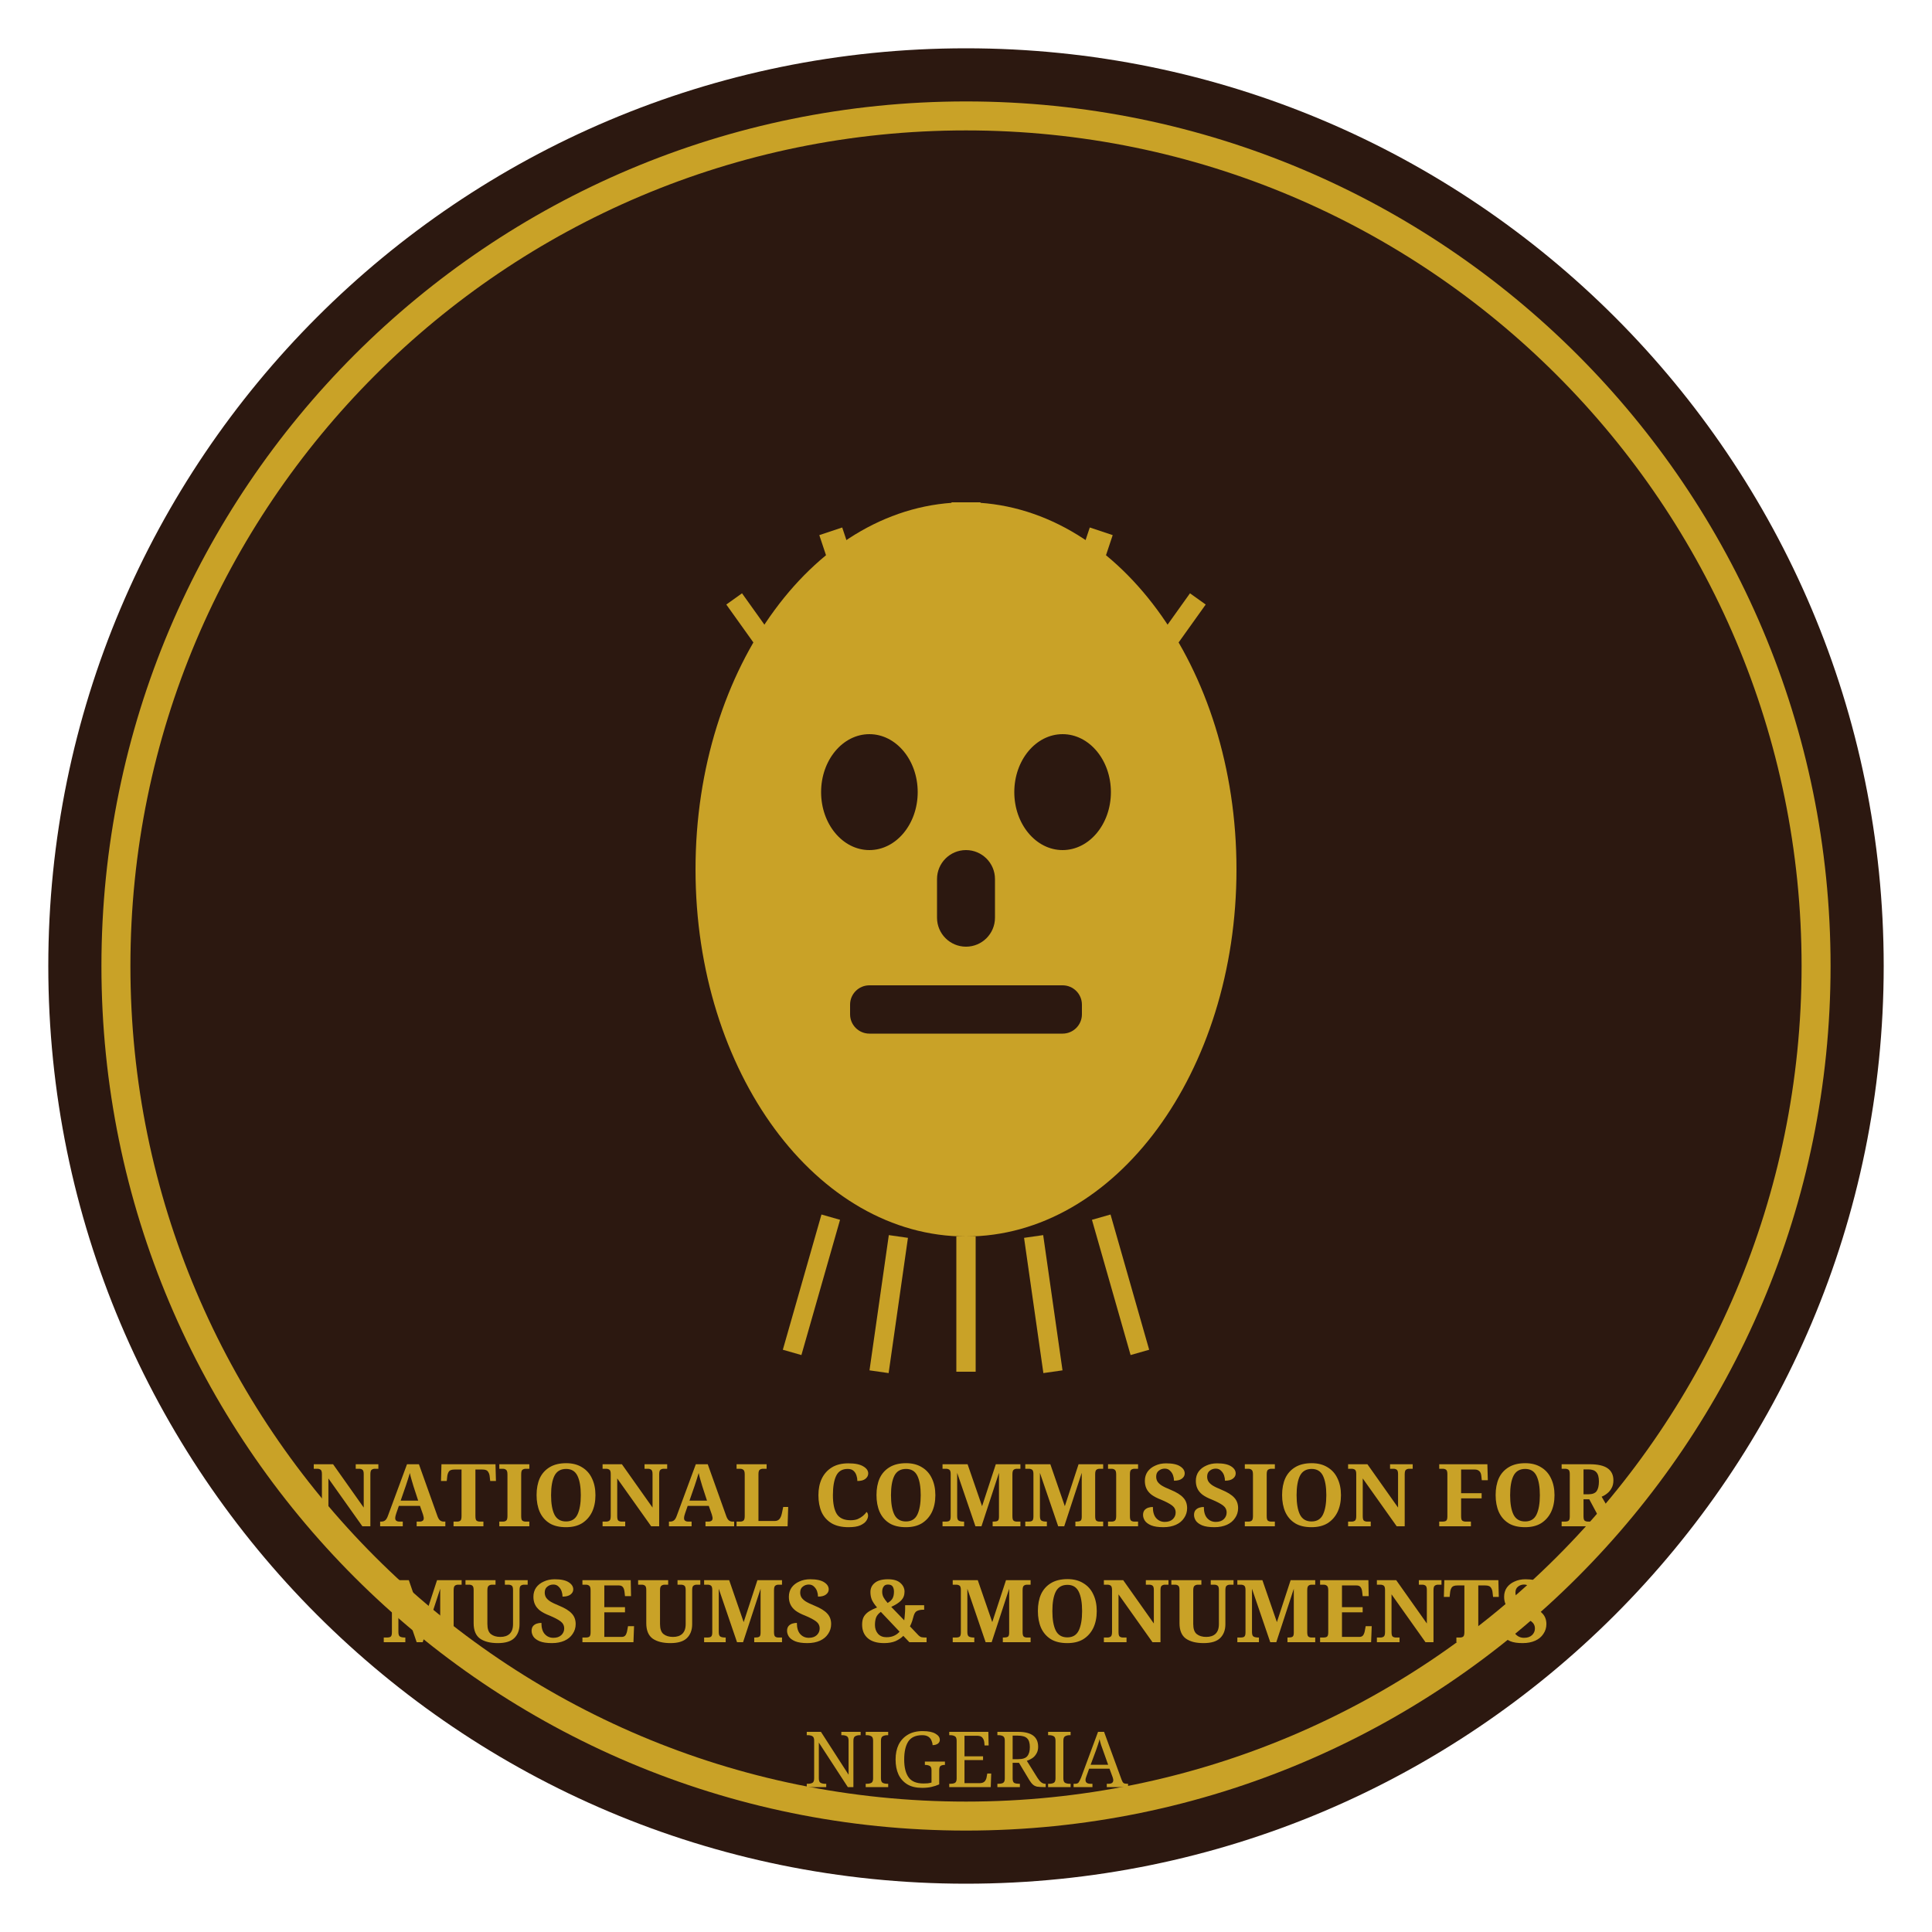
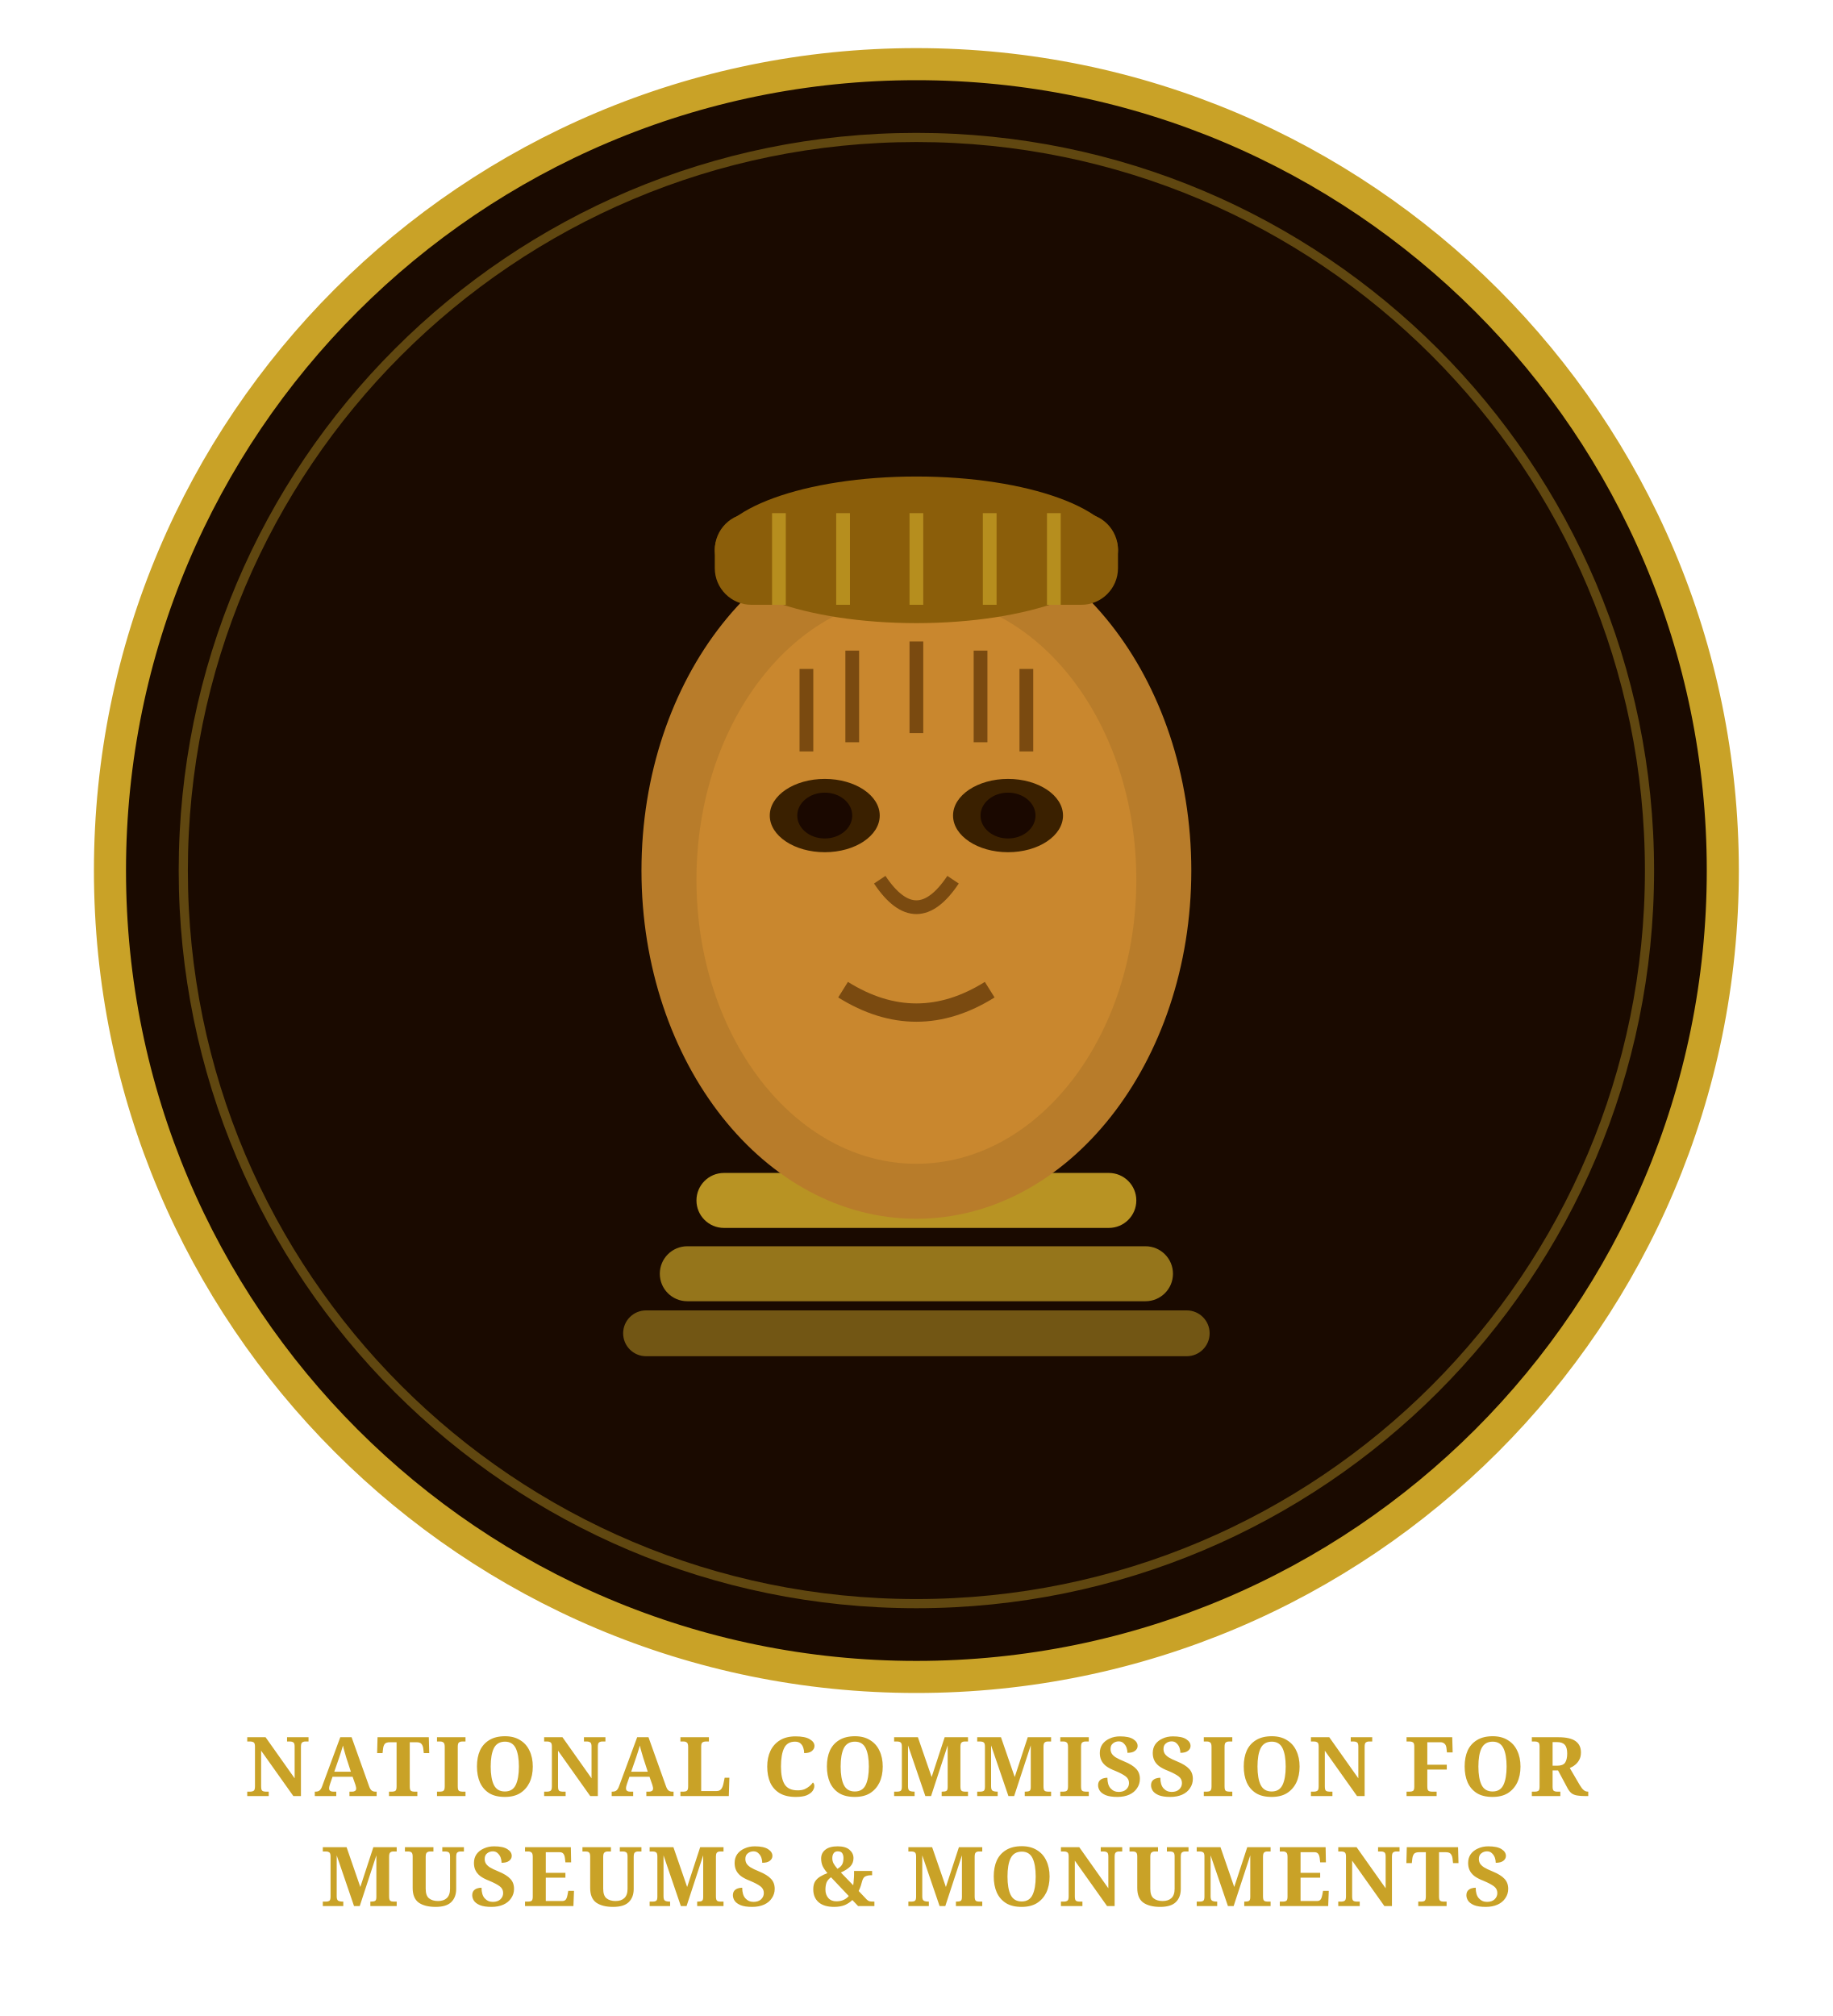
- <svg xmlns="http://www.w3.org/2000/svg" viewBox="0 0 200 200" width="200" height="200">
-   <circle cx="100" cy="100" r="95" fill="#2c1810" />
-   <circle cx="100" cy="100" r="88" fill="none" stroke="#c9a227" stroke-width="3" />
-   <ellipse cx="100" cy="90" rx="28" ry="38" fill="#c9a227" />
-   <ellipse cx="90" cy="82" rx="5" ry="6" fill="#2c1810" />
-   <ellipse cx="110" cy="82" rx="5" ry="6" fill="#2c1810" />
-   <rect x="97" y="88" width="6" height="10" rx="3" fill="#2c1810" />
-   <rect x="88" y="102" width="24" height="5" rx="2" fill="#2c1810" />
-   <line x1="100" y1="52" x2="100" y2="62" stroke="#c9a227" stroke-width="3" />
-   <line x1="86" y1="55" x2="89" y2="64" stroke="#c9a227" stroke-width="2.5" />
-   <line x1="114" y1="55" x2="111" y2="64" stroke="#c9a227" stroke-width="2.5" />
-   <line x1="76" y1="62" x2="81" y2="69" stroke="#c9a227" stroke-width="2" />
-   <line x1="124" y1="62" x2="119" y2="69" stroke="#c9a227" stroke-width="2" />
-   <line x1="86" y1="126" x2="82" y2="140" stroke="#c9a227" stroke-width="2" />
-   <line x1="93" y1="128" x2="91" y2="142" stroke="#c9a227" stroke-width="2" />
-   <line x1="100" y1="128" x2="100" y2="142" stroke="#c9a227" stroke-width="2" />
-   <line x1="107" y1="128" x2="109" y2="142" stroke="#c9a227" stroke-width="2" />
-   <line x1="114" y1="126" x2="118" y2="140" stroke="#c9a227" stroke-width="2" />
-   <text x="100" y="158" text-anchor="middle" font-family="Georgia, serif" font-size="9" font-weight="bold" fill="#c9a227">NATIONAL COMMISSION FOR</text>
-   <text x="100" y="170" text-anchor="middle" font-family="Georgia, serif" font-size="9" font-weight="bold" fill="#c9a227">MUSEUMS &amp; MONUMENTS</text>
-   <text x="100" y="185" text-anchor="middle" font-family="Georgia, serif" font-size="8" fill="#c9a227">NIGERIA</text>
+ <svg xmlns="http://www.w3.org/2000/svg" viewBox="0 0 200 220" width="200" height="220">
+   <circle cx="100" cy="95" r="88" fill="#1a0a00" />
+   <circle cx="100" cy="95" r="88" fill="none" stroke="#c9a227" stroke-width="3.5" />
+   <circle cx="100" cy="95" r="80" fill="none" stroke="#c9a227" stroke-width="1" opacity="0.4" />
+   <rect x="76" y="128" width="48" height="6" rx="3" fill="#c9a227" opacity="0.9" />
+   <rect x="72" y="136" width="56" height="6" rx="3" fill="#c9a227" opacity="0.7" />
+   <rect x="68" y="143" width="64" height="5" rx="2.5" fill="#c9a227" opacity="0.5" />
+   <ellipse cx="100" cy="95" rx="30" ry="38" fill="#b87c2a" />
+   <ellipse cx="100" cy="96" rx="24" ry="31" fill="#c9872e" />
+   <ellipse cx="100" cy="60" rx="22" ry="8" fill="#8b5e0a" />
+   <rect x="78" y="56" width="44" height="10" rx="4" fill="#8b5e0a" />
+   <line x1="85" y1="56" x2="85" y2="66" stroke="#c9a227" stroke-width="1.5" opacity="0.7" />
+   <line x1="92" y1="56" x2="92" y2="66" stroke="#c9a227" stroke-width="1.5" opacity="0.7" />
+   <line x1="100" y1="56" x2="100" y2="66" stroke="#c9a227" stroke-width="1.5" opacity="0.7" />
+   <line x1="108" y1="56" x2="108" y2="66" stroke="#c9a227" stroke-width="1.5" opacity="0.7" />
+   <line x1="115" y1="56" x2="115" y2="66" stroke="#c9a227" stroke-width="1.5" opacity="0.7" />
+   <line x1="88" y1="73" x2="88" y2="82" stroke="#7a4a10" stroke-width="1.5" />
+   <line x1="93" y1="71" x2="93" y2="81" stroke="#7a4a10" stroke-width="1.5" />
+   <line x1="100" y1="70" x2="100" y2="80" stroke="#7a4a10" stroke-width="1.5" />
+   <line x1="107" y1="71" x2="107" y2="81" stroke="#7a4a10" stroke-width="1.5" />
+   <line x1="112" y1="73" x2="112" y2="82" stroke="#7a4a10" stroke-width="1.5" />
+   <ellipse cx="90" cy="89" rx="6" ry="4" fill="#3a2000" />
+   <ellipse cx="110" cy="89" rx="6" ry="4" fill="#3a2000" />
+   <ellipse cx="90" cy="89" rx="3" ry="2.5" fill="#1a0800" />
+   <ellipse cx="110" cy="89" rx="3" ry="2.5" fill="#1a0800" />
+   <path d="M96 96 Q100 102 104 96" fill="none" stroke="#7a4a10" stroke-width="1.5" />
+   <path d="M92 108 Q100 113 108 108" fill="none" stroke="#7a4a10" stroke-width="2" />
+   <text x="100" y="196" text-anchor="middle" font-family="Georgia, serif" font-size="9" font-weight="bold" fill="#c9a227" letter-spacing="0.5">NATIONAL COMMISSION FOR</text>
+   <text x="100" y="208" text-anchor="middle" font-family="Georgia, serif" font-size="9" font-weight="bold" fill="#c9a227" letter-spacing="0.5">MUSEUMS &amp; MONUMENTS</text>
</svg>
